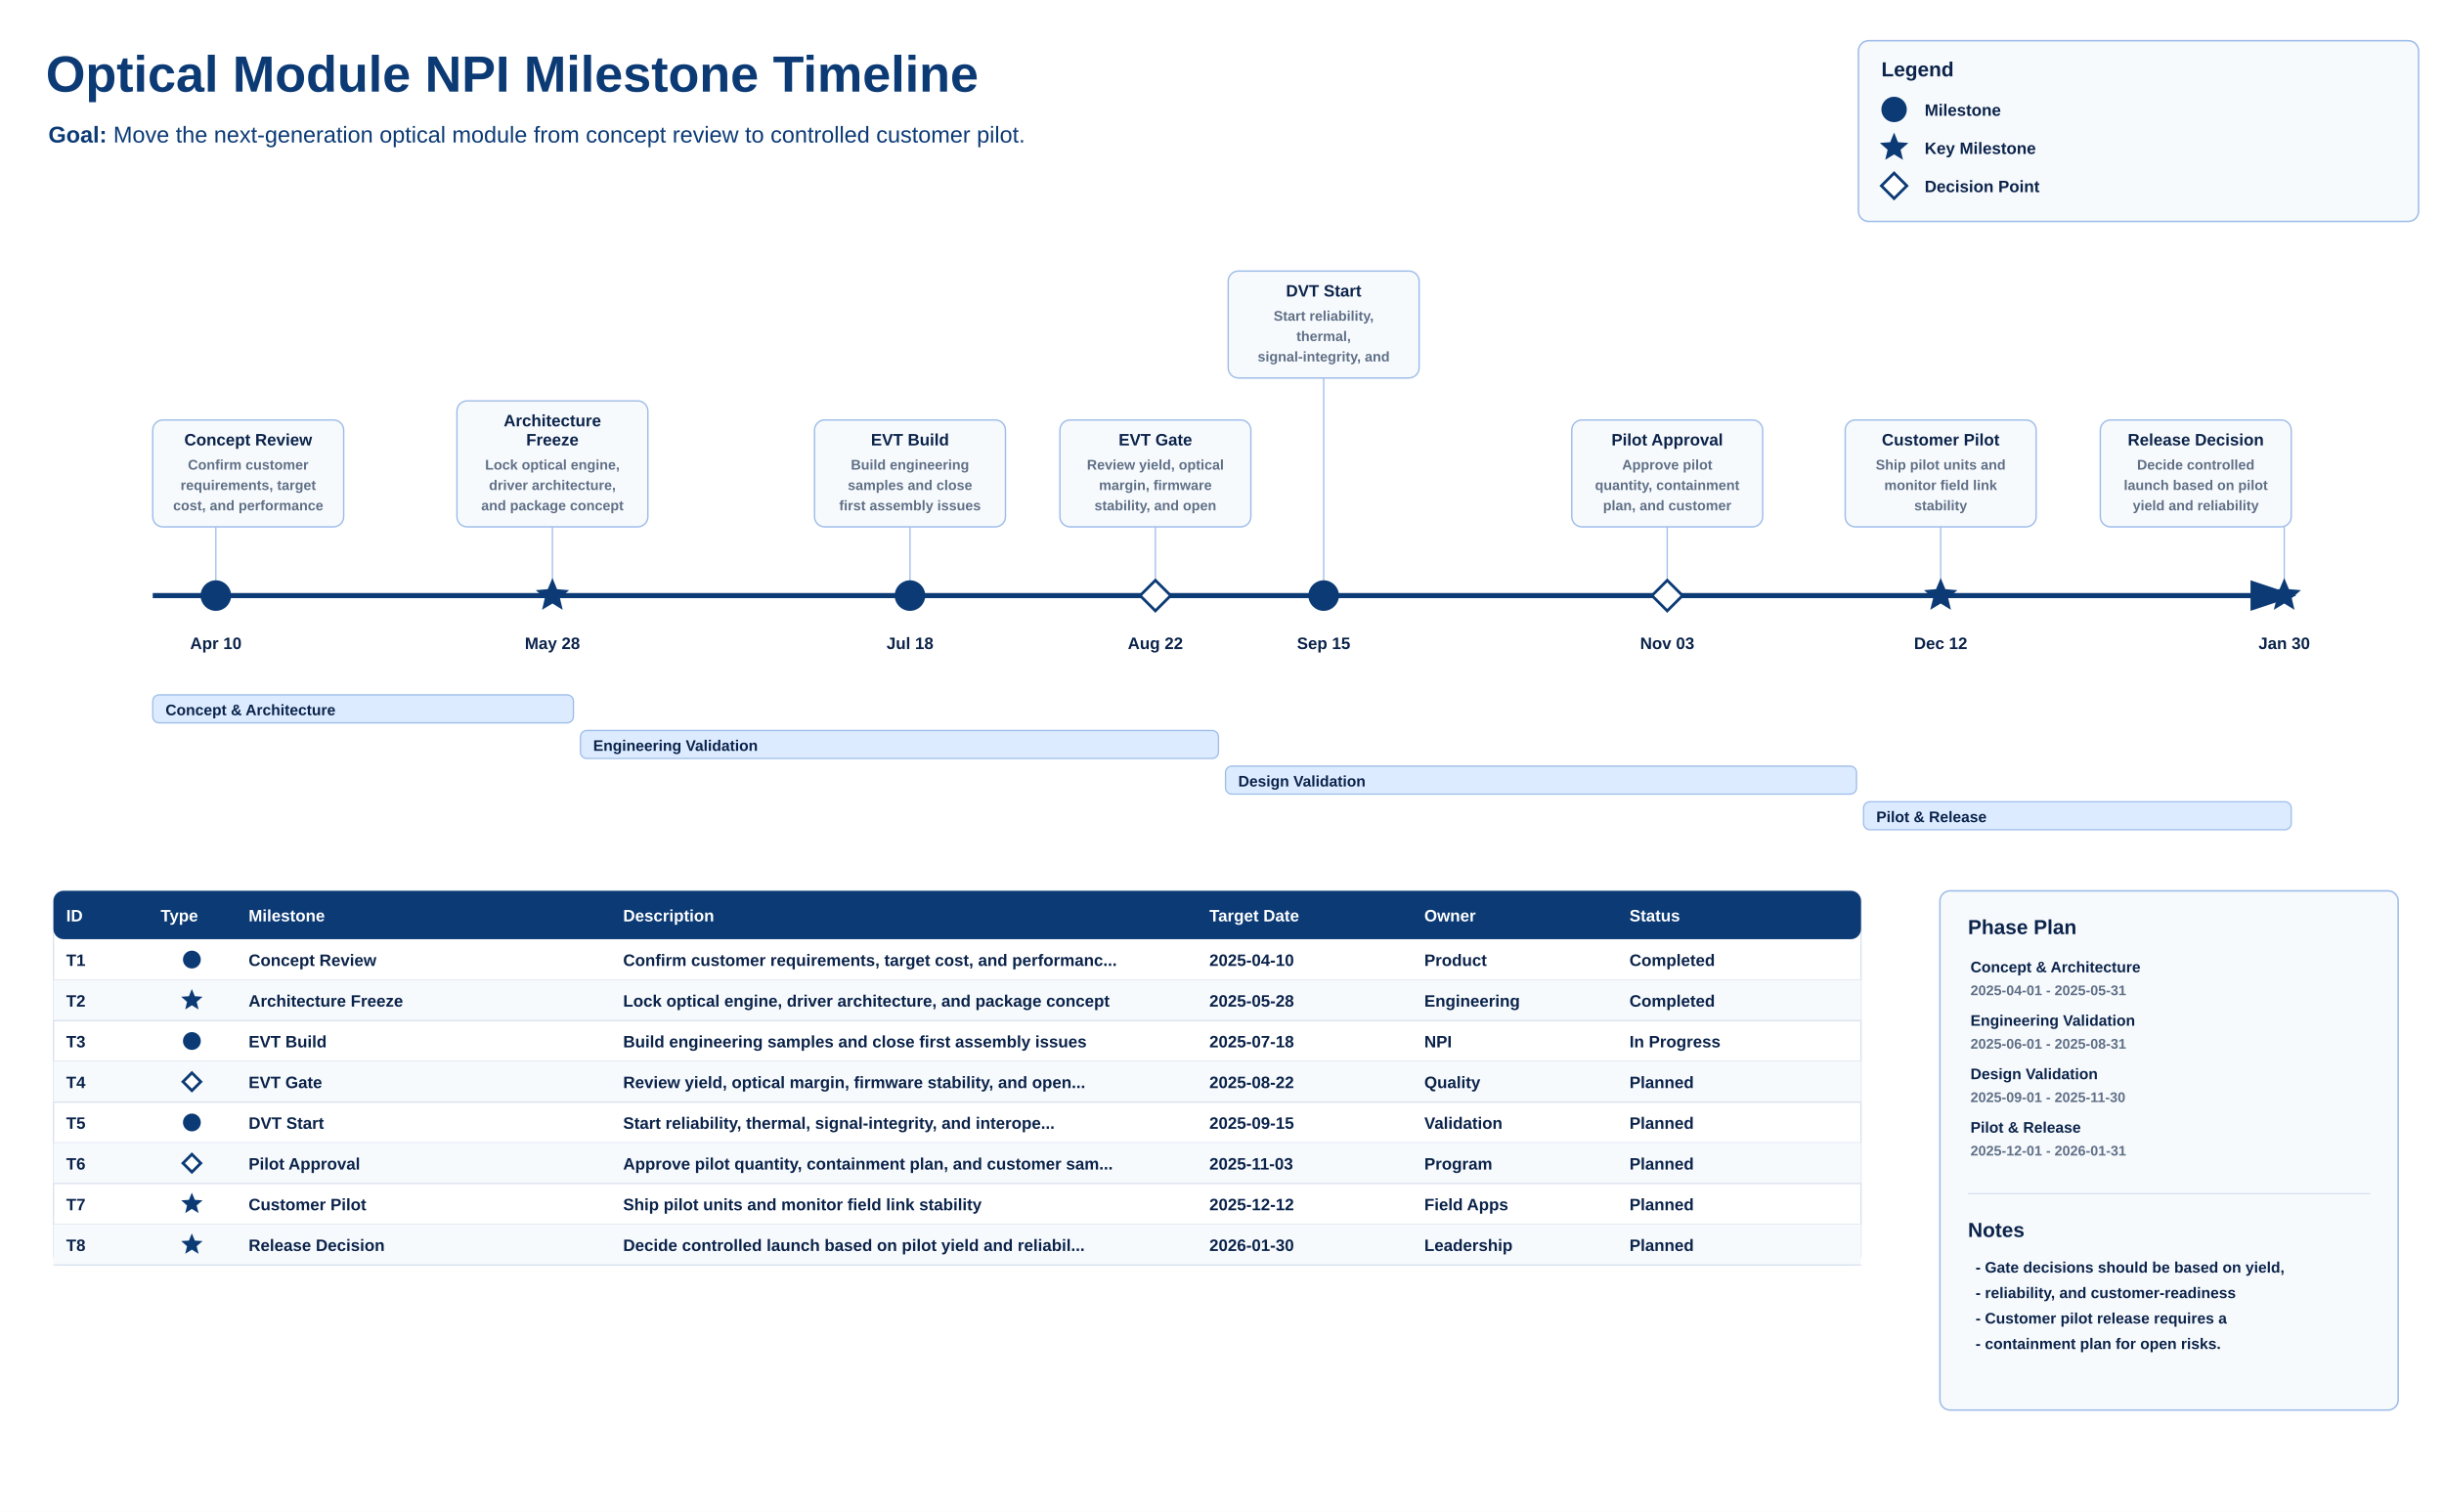
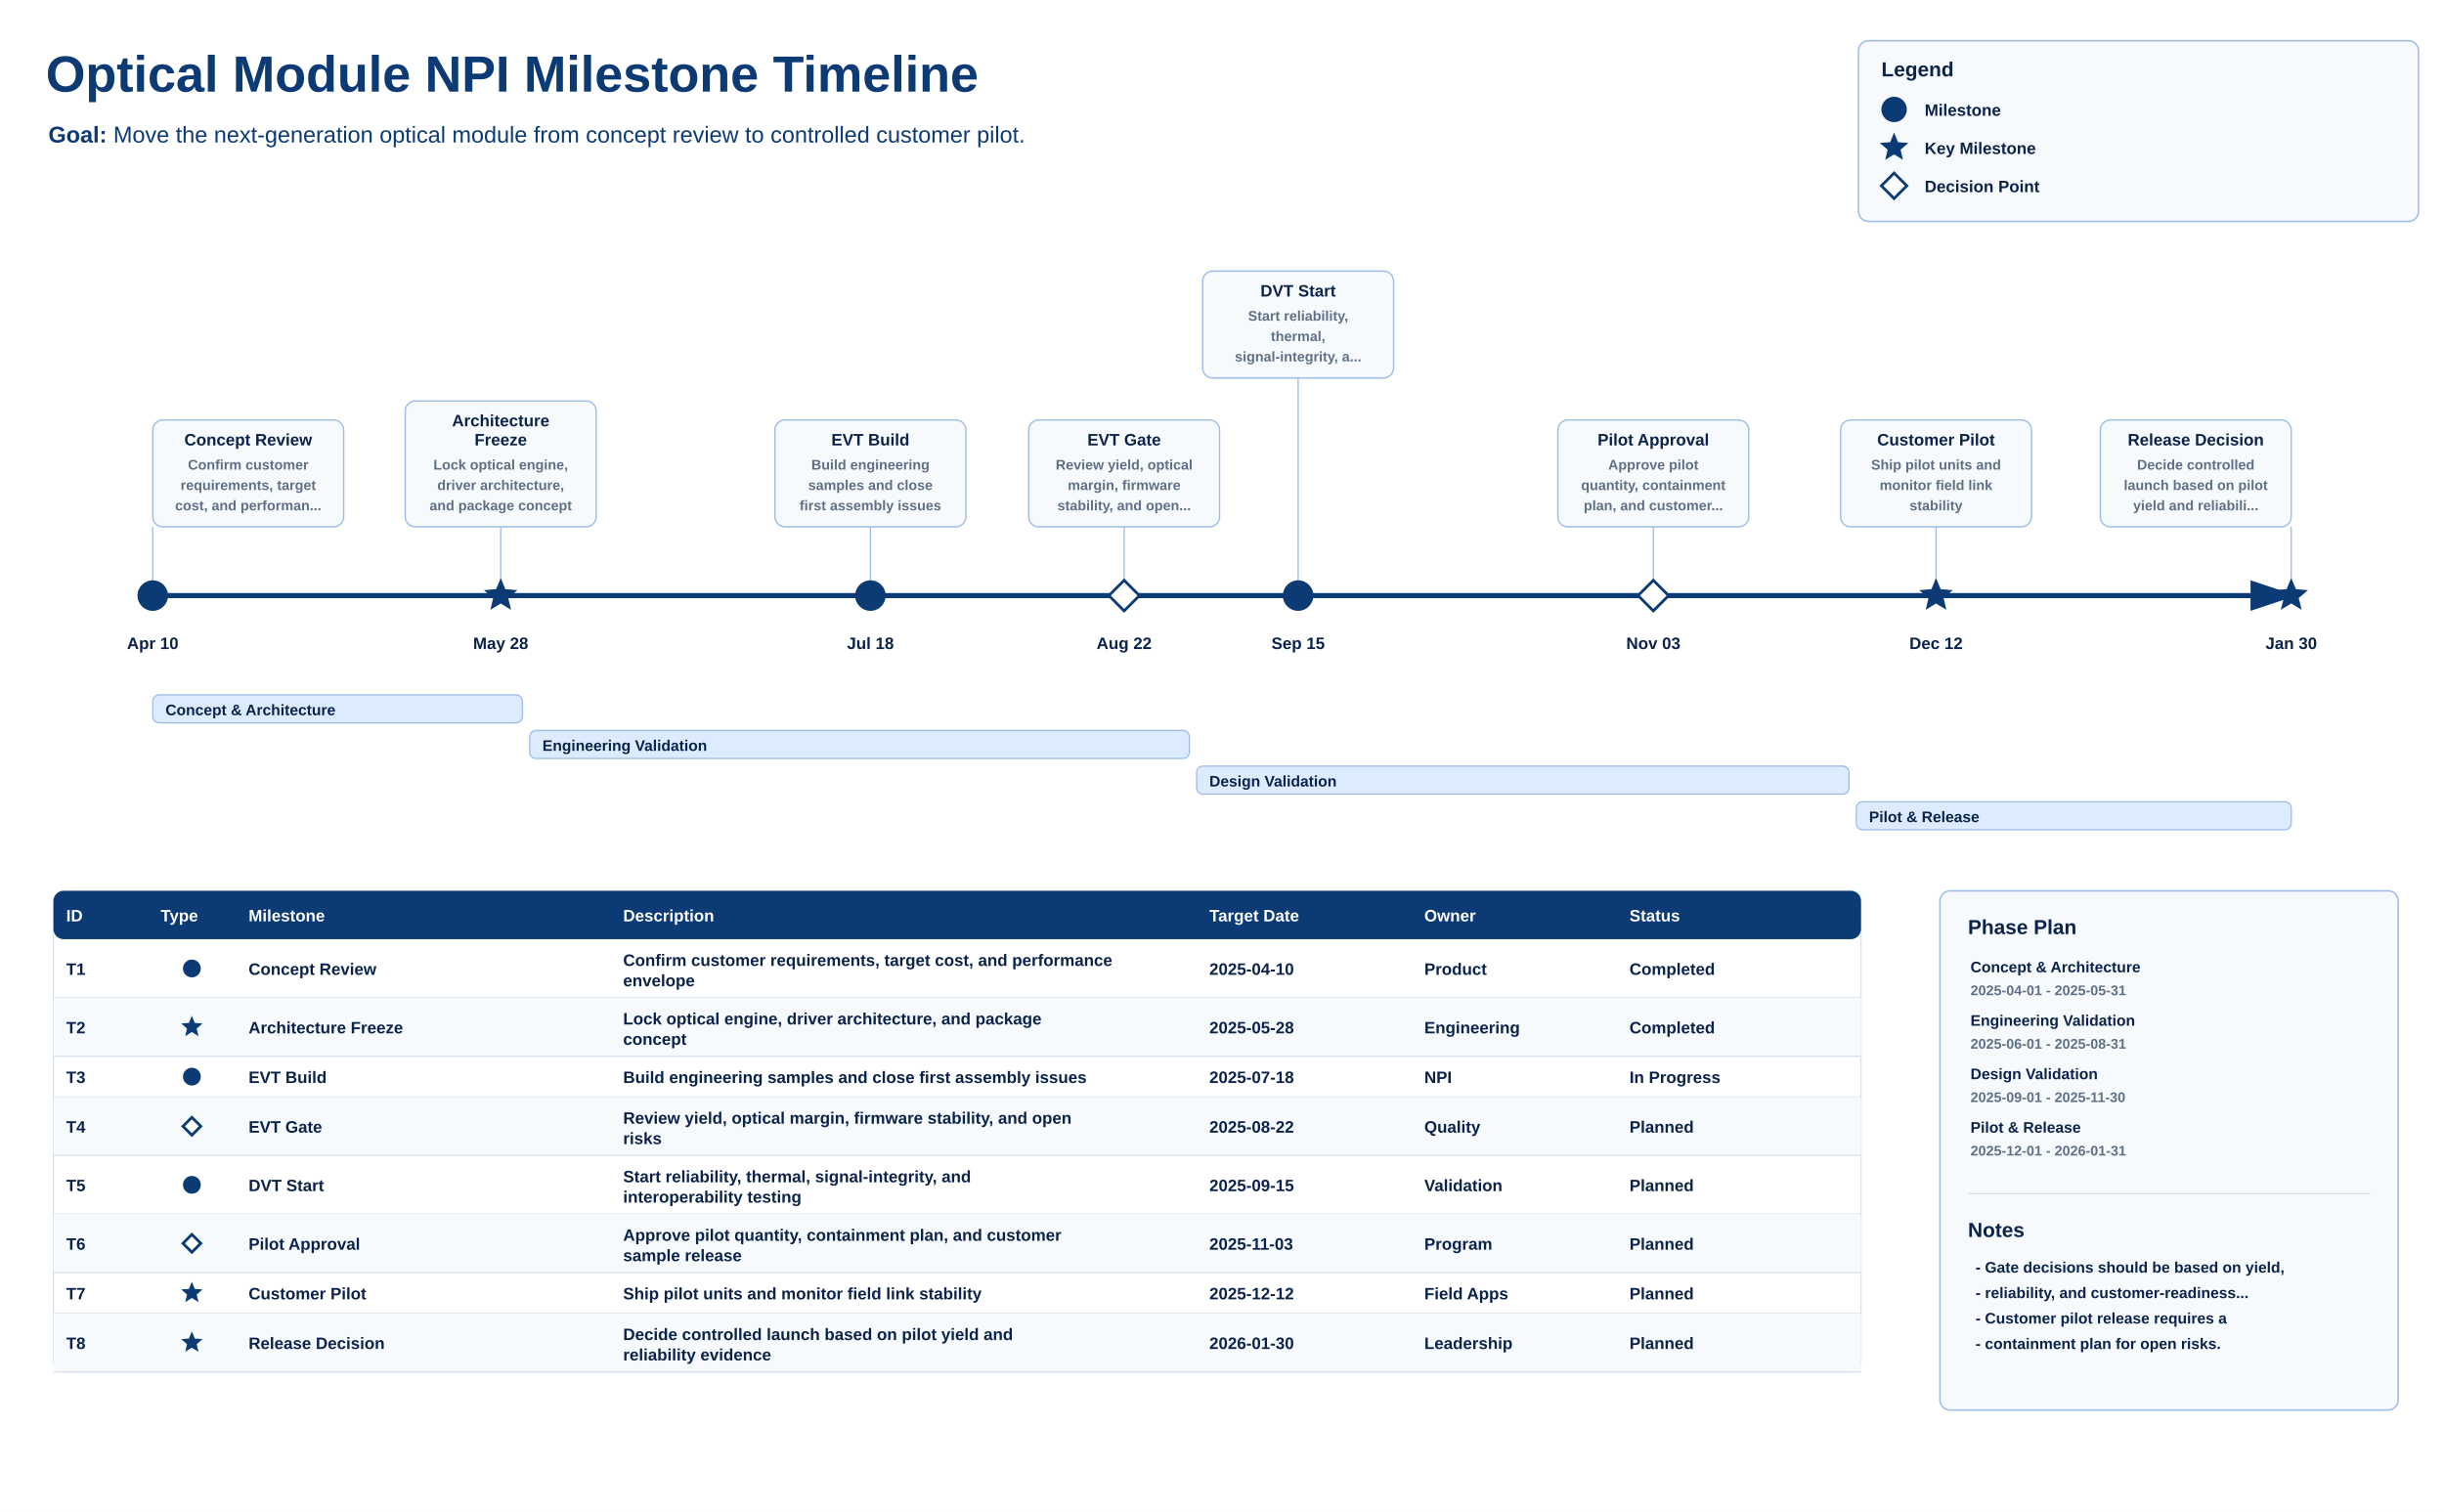
<svg xmlns="http://www.w3.org/2000/svg" width="1920" height="1188" viewBox="0 0 1920 1188">
  <defs>
    <marker id="arrowNavy" markerWidth="10" markerHeight="10" refX="8" refY="3" orient="auto" markerUnits="strokeWidth">
      <path d="M0,0 L0,6 L9,3 z" fill="#0B3A75" />
    </marker>
  </defs>
  <rect width="1920" height="1188" fill="#FFFFFF" />
  <text x="36" y="72" font-family="Arial" font-size="40" font-weight="700" fill="#0B3A75">Optical Module NPI Milestone Timeline</text>
  <text x="38" y="112" font-family="Arial" font-size="18" font-weight="700" fill="#0B3A75">Goal: <tspan font-weight="500">Move the next-generation optical module from concept review to controlled customer pilot.</tspan>
  </text>
  <g id="roadmap-legend" class="roadmap-legend">
    <rect x="1460" y="32" width="440" height="142" rx="8" fill="#F7FAFD" stroke="#9DBCE8" stroke-width="1.2" />
    <text x="1478" y="60" font-family="Arial" font-size="16" font-weight="700" fill="#0B234A">Legend</text>
    <circle cx="1488" cy="86" r="10" fill="#0B3A75" />
    <text x="1512" y="91" font-family="Arial" font-size="13" font-weight="700" fill="#0B234A">Milestone</text>
    <polygon points="1488.0,106.0 1490.6,112.4 1497.5,112.9 1492.3,117.4 1493.9,124.1 1488.0,120.5 1482.1,124.1 1483.7,117.4 1478.5,112.9 1485.4,112.4" fill="#0B3A75" stroke="#0B3A75" stroke-width="1.4" />
    <text x="1512" y="121" font-family="Arial" font-size="13" font-weight="700" fill="#0B234A">Key Milestone</text>
    <polygon points="1488,136 1498,146 1488,156 1478,146" fill="#FFFFFF" stroke="#0B3A75" stroke-width="2.2" />
    <text x="1512" y="151" font-family="Arial" font-size="13" font-weight="700" fill="#0B234A">Decision Point</text>
  </g>
  <g id="roadmap-timeline" class="roadmap-timeline roadmap-milestone">
    <g id="roadmap-phases" class="roadmap-phases">
-       <rect x="120" y="546" width="330.492" height="22" rx="5" fill="#DCEBFF" stroke="#9DBCE8" stroke-width="1" />
+       <rect x="120" y="546" width="290.441" height="22" rx="5" fill="#DCEBFF" stroke="#9DBCE8" stroke-width="1" />
      <text x="130" y="562" font-family="Arial" font-size="12" font-weight="700" fill="#0B234A">Concept &amp; Architecture</text>
-       <rect x="456.0" y="574" width="501.246" height="22" rx="5" fill="#DCEBFF" stroke="#9DBCE8" stroke-width="1" />
-       <text x="466.0" y="590" font-family="Arial" font-size="12" font-weight="700" fill="#0B234A">Engineering Validation</text>
-       <rect x="962.754" y="602" width="495.738" height="22" rx="5" fill="#DCEBFF" stroke="#9DBCE8" stroke-width="1" />
-       <text x="972.754" y="618" font-family="Arial" font-size="12" font-weight="700" fill="#0B234A">Design Validation</text>
-       <rect x="1464.0" y="630" width="336.0" height="22" rx="5" fill="#DCEBFF" stroke="#9DBCE8" stroke-width="1" />
-       <text x="1474.0" y="646" font-family="Arial" font-size="12" font-weight="700" fill="#0B234A">Pilot &amp; Release</text>
+       <rect x="416.136" y="574" width="518.237" height="22" rx="5" fill="#DCEBFF" stroke="#9DBCE8" stroke-width="1" />
+       <text x="426.136" y="590" font-family="Arial" font-size="12" font-weight="700" fill="#0B234A">Engineering Validation</text>
+       <rect x="940.068" y="602" width="512.542" height="22" rx="5" fill="#DCEBFF" stroke="#9DBCE8" stroke-width="1" />
+       <text x="950.068" y="618" font-family="Arial" font-size="12" font-weight="700" fill="#0B234A">Design Validation</text>
+       <rect x="1458.305" y="630" width="341.695" height="22" rx="5" fill="#DCEBFF" stroke="#9DBCE8" stroke-width="1" />
+       <text x="1468.305" y="646" font-family="Arial" font-size="12" font-weight="700" fill="#0B234A">Pilot &amp; Release</text>
    </g>
    <line x1="120" y1="468" x2="1800" y2="468" stroke="#0B3A75" stroke-width="4" marker-end="url(#arrowNavy)" />
    <g id="roadmap-milestones" class="roadmap-milestones">
      <g class="roadmap-milestone" data-id="T1">
-         <line x1="169.574" y1="414" x2="169.574" y2="468" stroke="#9DBCE8" stroke-width="1" />
-         <circle cx="169.574" cy="468" r="12" fill="#0B3A75" />
-         <text x="169.574" y="510" text-anchor="middle" font-family="Arial" font-size="13" font-weight="700" fill="#0B234A">Apr 10</text>
+         <line x1="120" y1="414" x2="120" y2="468" stroke="#9DBCE8" stroke-width="1" />
+         <circle cx="120" cy="468" r="12" fill="#0B3A75" />
+         <text x="120" y="510" text-anchor="middle" font-family="Arial" font-size="13" font-weight="700" fill="#0B234A">Apr 10</text>
        <rect x="120" y="330" width="150" height="84" rx="8" fill="#F7FAFD" stroke="#9DBCE8" stroke-width="1.1" />
        <text x="195.0" y="350" text-anchor="middle" font-family="Arial" font-size="13" font-weight="700" fill="#0B234A">Concept Review</text>
        <text x="195.0" y="369" text-anchor="middle" font-family="Arial" font-size="11" font-weight="600" fill="#5F6F86">Confirm customer</text>
        <text x="195.0" y="385" text-anchor="middle" font-family="Arial" font-size="11" font-weight="600" fill="#5F6F86">requirements, target</text>
-         <text x="195.0" y="401" text-anchor="middle" font-family="Arial" font-size="11" font-weight="600" fill="#5F6F86">cost, and performance</text>
+         <text x="195.0" y="401" text-anchor="middle" font-family="Arial" font-size="11" font-weight="600" fill="#5F6F86">cost, and performan...</text>
      </g>
      <g class="roadmap-milestone" data-id="T2">
-         <line x1="433.967" y1="414" x2="433.967" y2="468" stroke="#9DBCE8" stroke-width="1" />
-         <polygon points="434.0,456.0 437.1,463.6 445.4,464.3 439.1,469.7 441.0,477.7 434.0,473.4 426.9,477.7 428.8,469.7 422.6,464.3 430.8,463.6" fill="#0B3A75" stroke="#0B3A75" stroke-width="1.4" />
-         <text x="433.967" y="510" text-anchor="middle" font-family="Arial" font-size="13" font-weight="700" fill="#0B234A">May 28</text>
-         <rect x="358.967" y="315" width="150" height="99" rx="8" fill="#F7FAFD" stroke="#9DBCE8" stroke-width="1.1" />
-         <text x="433.967" y="335" text-anchor="middle" font-family="Arial" font-size="13" font-weight="700" fill="#0B234A">Architecture</text>
-         <text x="433.967" y="350" text-anchor="middle" font-family="Arial" font-size="13" font-weight="700" fill="#0B234A">Freeze</text>
-         <text x="433.967" y="369" text-anchor="middle" font-family="Arial" font-size="11" font-weight="600" fill="#5F6F86">Lock optical engine,</text>
-         <text x="433.967" y="385" text-anchor="middle" font-family="Arial" font-size="11" font-weight="600" fill="#5F6F86">driver architecture,</text>
-         <text x="433.967" y="401" text-anchor="middle" font-family="Arial" font-size="11" font-weight="600" fill="#5F6F86">and package concept</text>
+         <line x1="393.356" y1="414" x2="393.356" y2="468" stroke="#9DBCE8" stroke-width="1" />
+         <polygon points="393.4,456.0 396.5,463.6 404.8,464.3 398.5,469.7 400.4,477.7 393.4,473.4 386.3,477.7 388.2,469.7 381.9,464.3 390.2,463.6" fill="#0B3A75" stroke="#0B3A75" stroke-width="1.4" />
+         <text x="393.356" y="510" text-anchor="middle" font-family="Arial" font-size="13" font-weight="700" fill="#0B234A">May 28</text>
+         <rect x="318.356" y="315" width="150" height="99" rx="8" fill="#F7FAFD" stroke="#9DBCE8" stroke-width="1.1" />
+         <text x="393.356" y="335" text-anchor="middle" font-family="Arial" font-size="13" font-weight="700" fill="#0B234A">Architecture</text>
+         <text x="393.356" y="350" text-anchor="middle" font-family="Arial" font-size="13" font-weight="700" fill="#0B234A">Freeze</text>
+         <text x="393.356" y="369" text-anchor="middle" font-family="Arial" font-size="11" font-weight="600" fill="#5F6F86">Lock optical engine,</text>
+         <text x="393.356" y="385" text-anchor="middle" font-family="Arial" font-size="11" font-weight="600" fill="#5F6F86">driver architecture,</text>
+         <text x="393.356" y="401" text-anchor="middle" font-family="Arial" font-size="11" font-weight="600" fill="#5F6F86">and package concept</text>
      </g>
      <g class="roadmap-milestone" data-id="T3">
-         <line x1="714.885" y1="414" x2="714.885" y2="468" stroke="#9DBCE8" stroke-width="1" />
-         <circle cx="714.885" cy="468" r="12" fill="#0B3A75" />
-         <text x="714.885" y="510" text-anchor="middle" font-family="Arial" font-size="13" font-weight="700" fill="#0B234A">Jul 18</text>
-         <rect x="639.885" y="330" width="150" height="84" rx="8" fill="#F7FAFD" stroke="#9DBCE8" stroke-width="1.1" />
-         <text x="714.885" y="350" text-anchor="middle" font-family="Arial" font-size="13" font-weight="700" fill="#0B234A">EVT Build</text>
-         <text x="714.885" y="369" text-anchor="middle" font-family="Arial" font-size="11" font-weight="600" fill="#5F6F86">Build engineering</text>
-         <text x="714.885" y="385" text-anchor="middle" font-family="Arial" font-size="11" font-weight="600" fill="#5F6F86">samples and close</text>
-         <text x="714.885" y="401" text-anchor="middle" font-family="Arial" font-size="11" font-weight="600" fill="#5F6F86">first assembly issues</text>
+         <line x1="683.797" y1="414" x2="683.797" y2="468" stroke="#9DBCE8" stroke-width="1" />
+         <circle cx="683.797" cy="468" r="12" fill="#0B3A75" />
+         <text x="683.797" y="510" text-anchor="middle" font-family="Arial" font-size="13" font-weight="700" fill="#0B234A">Jul 18</text>
+         <rect x="608.797" y="330" width="150" height="84" rx="8" fill="#F7FAFD" stroke="#9DBCE8" stroke-width="1.1" />
+         <text x="683.797" y="350" text-anchor="middle" font-family="Arial" font-size="13" font-weight="700" fill="#0B234A">EVT Build</text>
+         <text x="683.797" y="369" text-anchor="middle" font-family="Arial" font-size="11" font-weight="600" fill="#5F6F86">Build engineering</text>
+         <text x="683.797" y="385" text-anchor="middle" font-family="Arial" font-size="11" font-weight="600" fill="#5F6F86">samples and close</text>
+         <text x="683.797" y="401" text-anchor="middle" font-family="Arial" font-size="11" font-weight="600" fill="#5F6F86">first assembly issues</text>
      </g>
      <g class="roadmap-milestone" data-id="T4">
-         <line x1="907.672" y1="414" x2="907.672" y2="468" stroke="#9DBCE8" stroke-width="1" />
-         <polygon points="907.672,456 919.672,468 907.672,480 895.672,468" fill="#FFFFFF" stroke="#0B3A75" stroke-width="2.2" />
-         <text x="907.672" y="510" text-anchor="middle" font-family="Arial" font-size="13" font-weight="700" fill="#0B234A">Aug 22</text>
-         <rect x="832.672" y="330" width="150" height="84" rx="8" fill="#F7FAFD" stroke="#9DBCE8" stroke-width="1.1" />
-         <text x="907.672" y="350" text-anchor="middle" font-family="Arial" font-size="13" font-weight="700" fill="#0B234A">EVT Gate</text>
-         <text x="907.672" y="369" text-anchor="middle" font-family="Arial" font-size="11" font-weight="600" fill="#5F6F86">Review yield, optical</text>
-         <text x="907.672" y="385" text-anchor="middle" font-family="Arial" font-size="11" font-weight="600" fill="#5F6F86">margin, firmware</text>
-         <text x="907.672" y="401" text-anchor="middle" font-family="Arial" font-size="11" font-weight="600" fill="#5F6F86">stability, and open</text>
+         <line x1="883.119" y1="414" x2="883.119" y2="468" stroke="#9DBCE8" stroke-width="1" />
+         <polygon points="883.119,456 895.119,468 883.119,480 871.119,468" fill="#FFFFFF" stroke="#0B3A75" stroke-width="2.2" />
+         <text x="883.119" y="510" text-anchor="middle" font-family="Arial" font-size="13" font-weight="700" fill="#0B234A">Aug 22</text>
+         <rect x="808.119" y="330" width="150" height="84" rx="8" fill="#F7FAFD" stroke="#9DBCE8" stroke-width="1.1" />
+         <text x="883.119" y="350" text-anchor="middle" font-family="Arial" font-size="13" font-weight="700" fill="#0B234A">EVT Gate</text>
+         <text x="883.119" y="369" text-anchor="middle" font-family="Arial" font-size="11" font-weight="600" fill="#5F6F86">Review yield, optical</text>
+         <text x="883.119" y="385" text-anchor="middle" font-family="Arial" font-size="11" font-weight="600" fill="#5F6F86">margin, firmware</text>
+         <text x="883.119" y="401" text-anchor="middle" font-family="Arial" font-size="11" font-weight="600" fill="#5F6F86">stability, and open...</text>
      </g>
      <g class="roadmap-milestone" data-id="T5">
-         <line x1="1039.869" y1="297" x2="1039.869" y2="468" stroke="#9DBCE8" stroke-width="1" />
-         <circle cx="1039.869" cy="468" r="12" fill="#0B3A75" />
-         <text x="1039.869" y="510" text-anchor="middle" font-family="Arial" font-size="13" font-weight="700" fill="#0B234A">Sep 15</text>
-         <rect x="964.869" y="213" width="150" height="84" rx="8" fill="#F7FAFD" stroke="#9DBCE8" stroke-width="1.1" />
-         <text x="1039.869" y="233" text-anchor="middle" font-family="Arial" font-size="13" font-weight="700" fill="#0B234A">DVT Start</text>
-         <text x="1039.869" y="252" text-anchor="middle" font-family="Arial" font-size="11" font-weight="600" fill="#5F6F86">Start reliability,</text>
-         <text x="1039.869" y="268" text-anchor="middle" font-family="Arial" font-size="11" font-weight="600" fill="#5F6F86">thermal,</text>
-         <text x="1039.869" y="284" text-anchor="middle" font-family="Arial" font-size="11" font-weight="600" fill="#5F6F86">signal-integrity, and</text>
+         <line x1="1019.797" y1="297" x2="1019.797" y2="468" stroke="#9DBCE8" stroke-width="1" />
+         <circle cx="1019.797" cy="468" r="12" fill="#0B3A75" />
+         <text x="1019.797" y="510" text-anchor="middle" font-family="Arial" font-size="13" font-weight="700" fill="#0B234A">Sep 15</text>
+         <rect x="944.797" y="213" width="150" height="84" rx="8" fill="#F7FAFD" stroke="#9DBCE8" stroke-width="1.1" />
+         <text x="1019.797" y="233" text-anchor="middle" font-family="Arial" font-size="13" font-weight="700" fill="#0B234A">DVT Start</text>
+         <text x="1019.797" y="252" text-anchor="middle" font-family="Arial" font-size="11" font-weight="600" fill="#5F6F86">Start reliability,</text>
+         <text x="1019.797" y="268" text-anchor="middle" font-family="Arial" font-size="11" font-weight="600" fill="#5F6F86">thermal,</text>
+         <text x="1019.797" y="284" text-anchor="middle" font-family="Arial" font-size="11" font-weight="600" fill="#5F6F86">signal-integrity, a...</text>
      </g>
      <g class="roadmap-milestone" data-id="T6">
-         <line x1="1309.77" y1="414" x2="1309.77" y2="468" stroke="#9DBCE8" stroke-width="1" />
-         <polygon points="1309.77,456 1321.77,468 1309.77,480 1297.77,468" fill="#FFFFFF" stroke="#0B3A75" stroke-width="2.2" />
-         <text x="1309.77" y="510" text-anchor="middle" font-family="Arial" font-size="13" font-weight="700" fill="#0B234A">Nov 03</text>
-         <rect x="1234.77" y="330" width="150" height="84" rx="8" fill="#F7FAFD" stroke="#9DBCE8" stroke-width="1.1" />
-         <text x="1309.77" y="350" text-anchor="middle" font-family="Arial" font-size="13" font-weight="700" fill="#0B234A">Pilot Approval</text>
-         <text x="1309.77" y="369" text-anchor="middle" font-family="Arial" font-size="11" font-weight="600" fill="#5F6F86">Approve pilot</text>
-         <text x="1309.77" y="385" text-anchor="middle" font-family="Arial" font-size="11" font-weight="600" fill="#5F6F86">quantity, containment</text>
-         <text x="1309.77" y="401" text-anchor="middle" font-family="Arial" font-size="11" font-weight="600" fill="#5F6F86">plan, and customer</text>
+         <line x1="1298.847" y1="414" x2="1298.847" y2="468" stroke="#9DBCE8" stroke-width="1" />
+         <polygon points="1298.847,456 1310.847,468 1298.847,480 1286.847,468" fill="#FFFFFF" stroke="#0B3A75" stroke-width="2.2" />
+         <text x="1298.847" y="510" text-anchor="middle" font-family="Arial" font-size="13" font-weight="700" fill="#0B234A">Nov 03</text>
+         <rect x="1223.847" y="330" width="150" height="84" rx="8" fill="#F7FAFD" stroke="#9DBCE8" stroke-width="1.1" />
+         <text x="1298.847" y="350" text-anchor="middle" font-family="Arial" font-size="13" font-weight="700" fill="#0B234A">Pilot Approval</text>
+         <text x="1298.847" y="369" text-anchor="middle" font-family="Arial" font-size="11" font-weight="600" fill="#5F6F86">Approve pilot</text>
+         <text x="1298.847" y="385" text-anchor="middle" font-family="Arial" font-size="11" font-weight="600" fill="#5F6F86">quantity, containment</text>
+         <text x="1298.847" y="401" text-anchor="middle" font-family="Arial" font-size="11" font-weight="600" fill="#5F6F86">plan, and customer...</text>
      </g>
      <g class="roadmap-milestone" data-id="T7">
-         <line x1="1524.59" y1="414" x2="1524.59" y2="468" stroke="#9DBCE8" stroke-width="1" />
-         <polygon points="1524.6,456.0 1527.8,463.6 1536.0,464.3 1529.7,469.7 1531.6,477.7 1524.6,473.4 1517.5,477.7 1519.5,469.7 1513.2,464.3 1521.4,463.6" fill="#0B3A75" stroke="#0B3A75" stroke-width="1.4" />
-         <text x="1524.59" y="510" text-anchor="middle" font-family="Arial" font-size="13" font-weight="700" fill="#0B234A">Dec 12</text>
-         <rect x="1449.59" y="330" width="150" height="84" rx="8" fill="#F7FAFD" stroke="#9DBCE8" stroke-width="1.1" />
-         <text x="1524.59" y="350" text-anchor="middle" font-family="Arial" font-size="13" font-weight="700" fill="#0B234A">Customer Pilot</text>
-         <text x="1524.59" y="369" text-anchor="middle" font-family="Arial" font-size="11" font-weight="600" fill="#5F6F86">Ship pilot units and</text>
-         <text x="1524.59" y="385" text-anchor="middle" font-family="Arial" font-size="11" font-weight="600" fill="#5F6F86">monitor field link</text>
-         <text x="1524.59" y="401" text-anchor="middle" font-family="Arial" font-size="11" font-weight="600" fill="#5F6F86">stability</text>
+         <line x1="1520.949" y1="414" x2="1520.949" y2="468" stroke="#9DBCE8" stroke-width="1" />
+         <polygon points="1520.9,456.0 1524.1,463.6 1532.4,464.3 1526.1,469.7 1528.0,477.7 1520.9,473.4 1513.9,477.7 1515.8,469.7 1509.5,464.3 1517.8,463.6" fill="#0B3A75" stroke="#0B3A75" stroke-width="1.4" />
+         <text x="1520.949" y="510" text-anchor="middle" font-family="Arial" font-size="13" font-weight="700" fill="#0B234A">Dec 12</text>
+         <rect x="1445.949" y="330" width="150" height="84" rx="8" fill="#F7FAFD" stroke="#9DBCE8" stroke-width="1.1" />
+         <text x="1520.949" y="350" text-anchor="middle" font-family="Arial" font-size="13" font-weight="700" fill="#0B234A">Customer Pilot</text>
+         <text x="1520.949" y="369" text-anchor="middle" font-family="Arial" font-size="11" font-weight="600" fill="#5F6F86">Ship pilot units and</text>
+         <text x="1520.949" y="385" text-anchor="middle" font-family="Arial" font-size="11" font-weight="600" fill="#5F6F86">monitor field link</text>
+         <text x="1520.949" y="401" text-anchor="middle" font-family="Arial" font-size="11" font-weight="600" fill="#5F6F86">stability</text>
      </g>
      <g class="roadmap-milestone" data-id="T8">
-         <line x1="1794.492" y1="414" x2="1794.492" y2="468" stroke="#9DBCE8" stroke-width="1" />
-         <polygon points="1794.5,456.0 1797.7,463.6 1805.9,464.3 1799.6,469.7 1801.5,477.7 1794.5,473.4 1787.4,477.7 1789.4,469.7 1783.1,464.3 1791.3,463.6" fill="#0B3A75" stroke="#0B3A75" stroke-width="1.4" />
-         <text x="1794.492" y="510" text-anchor="middle" font-family="Arial" font-size="13" font-weight="700" fill="#0B234A">Jan 30</text>
+         <line x1="1800" y1="414" x2="1800" y2="468" stroke="#9DBCE8" stroke-width="1" />
+         <polygon points="1800.0,456.0 1803.2,463.6 1811.4,464.3 1805.1,469.7 1807.1,477.7 1800.0,473.4 1792.9,477.7 1794.9,469.7 1788.6,464.3 1796.8,463.6" fill="#0B3A75" stroke="#0B3A75" stroke-width="1.4" />
+         <text x="1800" y="510" text-anchor="middle" font-family="Arial" font-size="13" font-weight="700" fill="#0B234A">Jan 30</text>
        <rect x="1650" y="330" width="150" height="84" rx="8" fill="#F7FAFD" stroke="#9DBCE8" stroke-width="1.1" />
        <text x="1725.0" y="350" text-anchor="middle" font-family="Arial" font-size="13" font-weight="700" fill="#0B234A">Release Decision</text>
        <text x="1725.0" y="369" text-anchor="middle" font-family="Arial" font-size="11" font-weight="600" fill="#5F6F86">Decide controlled</text>
        <text x="1725.0" y="385" text-anchor="middle" font-family="Arial" font-size="11" font-weight="600" fill="#5F6F86">launch based on pilot</text>
-         <text x="1725.0" y="401" text-anchor="middle" font-family="Arial" font-size="11" font-weight="600" fill="#5F6F86">yield and reliability</text>
+         <text x="1725.0" y="401" text-anchor="middle" font-family="Arial" font-size="11" font-weight="600" fill="#5F6F86">yield and reliabili...</text>
      </g>
    </g>
  </g>
  <g id="roadmap-table" class="roadmap-table">
-     <rect x="42" y="700" width="1420" height="294" rx="8" fill="#FFFFFF" stroke="#D8E1EE" stroke-width="1" />
+     <rect x="42" y="700" width="1420" height="378" rx="8" fill="#FFFFFF" stroke="#D8E1EE" stroke-width="1" />
    <rect x="42" y="700" width="1420" height="38" rx="8" fill="#0B3A75" />
    <text x="52" y="724" font-family="Arial" font-size="13" font-weight="700" fill="#FFFFFF">ID</text>
    <text x="126.198" y="724" font-family="Arial" font-size="13" font-weight="700" fill="#FFFFFF">Type</text>
    <text x="195.279" y="724" font-family="Arial" font-size="13" font-weight="700" fill="#FFFFFF">Milestone</text>
    <text x="489.514" y="724" font-family="Arial" font-size="13" font-weight="700" fill="#FFFFFF">Description</text>
    <text x="950.054" y="724" font-family="Arial" font-size="13" font-weight="700" fill="#FFFFFF">Target Date</text>
    <text x="1118.919" y="724" font-family="Arial" font-size="13" font-weight="700" fill="#FFFFFF">Owner</text>
    <text x="1280.108" y="724" font-family="Arial" font-size="13" font-weight="700" fill="#FFFFFF">Status</text>
-     <text x="52" y="759" font-family="Arial" font-size="13" font-weight="600" fill="#0B234A">T1</text>
-     <circle cx="150.739" cy="754.0" r="7" fill="#0B3A75" />
-     <text x="195.279" y="759" font-family="Arial" font-size="13" font-weight="600" fill="#0B234A">Concept Review</text>
-     <text x="489.514" y="759" font-family="Arial" font-size="13" font-weight="600" fill="#0B234A">Confirm customer requirements, target cost, and performanc...</text>
-     <text x="950.054" y="759" font-family="Arial" font-size="13" font-weight="600" fill="#0B234A">2025-04-10</text>
-     <text x="1118.919" y="759" font-family="Arial" font-size="13" font-weight="600" fill="#0B234A">Product</text>
-     <text x="1280.108" y="759" font-family="Arial" font-size="13" font-weight="600" fill="#0B234A">Completed</text>
-     <line x1="42" y1="770" x2="1462" y2="770" stroke="#D8E1EE" stroke-width="1" />
-     <rect x="42" y="770" width="1420" height="32" fill="#F7FAFD" />
-     <text x="52" y="791" font-family="Arial" font-size="13" font-weight="600" fill="#0B234A">T2</text>
-     <polygon points="150.7,779.0 152.6,783.5 157.4,783.8 153.7,787.0 154.9,791.7 150.7,789.1 146.6,791.7 147.7,787.0 144.1,783.8 148.9,783.5" fill="#0B3A75" stroke="#0B3A75" stroke-width="1.4" />
-     <text x="195.279" y="791" font-family="Arial" font-size="13" font-weight="600" fill="#0B234A">Architecture Freeze</text>
-     <text x="489.514" y="791" font-family="Arial" font-size="13" font-weight="600" fill="#0B234A">Lock optical engine, driver architecture, and package concept</text>
-     <text x="950.054" y="791" font-family="Arial" font-size="13" font-weight="600" fill="#0B234A">2025-05-28</text>
-     <text x="1118.919" y="791" font-family="Arial" font-size="13" font-weight="600" fill="#0B234A">Engineering</text>
-     <text x="1280.108" y="791" font-family="Arial" font-size="13" font-weight="600" fill="#0B234A">Completed</text>
-     <line x1="42" y1="802" x2="1462" y2="802" stroke="#D8E1EE" stroke-width="1" />
-     <text x="52" y="823" font-family="Arial" font-size="13" font-weight="600" fill="#0B234A">T3</text>
-     <circle cx="150.739" cy="818.0" r="7" fill="#0B3A75" />
-     <text x="195.279" y="823" font-family="Arial" font-size="13" font-weight="600" fill="#0B234A">EVT Build</text>
-     <text x="489.514" y="823" font-family="Arial" font-size="13" font-weight="600" fill="#0B234A">Build engineering samples and close first assembly issues</text>
-     <text x="950.054" y="823" font-family="Arial" font-size="13" font-weight="600" fill="#0B234A">2025-07-18</text>
-     <text x="1118.919" y="823" font-family="Arial" font-size="13" font-weight="600" fill="#0B234A">NPI</text>
-     <text x="1280.108" y="823" font-family="Arial" font-size="13" font-weight="600" fill="#0B234A">In Progress</text>
-     <line x1="42" y1="834" x2="1462" y2="834" stroke="#D8E1EE" stroke-width="1" />
-     <rect x="42" y="834" width="1420" height="32" fill="#F7FAFD" />
-     <text x="52" y="855" font-family="Arial" font-size="13" font-weight="600" fill="#0B234A">T4</text>
-     <polygon points="150.739,843.0 157.739,850.0 150.739,857.0 143.739,850.0" fill="#FFFFFF" stroke="#0B3A75" stroke-width="2.2" />
-     <text x="195.279" y="855" font-family="Arial" font-size="13" font-weight="600" fill="#0B234A">EVT Gate</text>
-     <text x="489.514" y="855" font-family="Arial" font-size="13" font-weight="600" fill="#0B234A">Review yield, optical margin, firmware stability, and open...</text>
-     <text x="950.054" y="855" font-family="Arial" font-size="13" font-weight="600" fill="#0B234A">2025-08-22</text>
-     <text x="1118.919" y="855" font-family="Arial" font-size="13" font-weight="600" fill="#0B234A">Quality</text>
-     <text x="1280.108" y="855" font-family="Arial" font-size="13" font-weight="600" fill="#0B234A">Planned</text>
-     <line x1="42" y1="866" x2="1462" y2="866" stroke="#D8E1EE" stroke-width="1" />
-     <text x="52" y="887" font-family="Arial" font-size="13" font-weight="600" fill="#0B234A">T5</text>
-     <circle cx="150.739" cy="882.0" r="7" fill="#0B3A75" />
-     <text x="195.279" y="887" font-family="Arial" font-size="13" font-weight="600" fill="#0B234A">DVT Start</text>
-     <text x="489.514" y="887" font-family="Arial" font-size="13" font-weight="600" fill="#0B234A">Start reliability, thermal, signal-integrity, and interope...</text>
-     <text x="950.054" y="887" font-family="Arial" font-size="13" font-weight="600" fill="#0B234A">2025-09-15</text>
-     <text x="1118.919" y="887" font-family="Arial" font-size="13" font-weight="600" fill="#0B234A">Validation</text>
-     <text x="1280.108" y="887" font-family="Arial" font-size="13" font-weight="600" fill="#0B234A">Planned</text>
-     <line x1="42" y1="898" x2="1462" y2="898" stroke="#D8E1EE" stroke-width="1" />
-     <rect x="42" y="898" width="1420" height="32" fill="#F7FAFD" />
-     <text x="52" y="919" font-family="Arial" font-size="13" font-weight="600" fill="#0B234A">T6</text>
-     <polygon points="150.739,907.0 157.739,914.0 150.739,921.0 143.739,914.0" fill="#FFFFFF" stroke="#0B3A75" stroke-width="2.2" />
-     <text x="195.279" y="919" font-family="Arial" font-size="13" font-weight="600" fill="#0B234A">Pilot Approval</text>
-     <text x="489.514" y="919" font-family="Arial" font-size="13" font-weight="600" fill="#0B234A">Approve pilot quantity, containment plan, and customer sam...</text>
-     <text x="950.054" y="919" font-family="Arial" font-size="13" font-weight="600" fill="#0B234A">2025-11-03</text>
-     <text x="1118.919" y="919" font-family="Arial" font-size="13" font-weight="600" fill="#0B234A">Program</text>
-     <text x="1280.108" y="919" font-family="Arial" font-size="13" font-weight="600" fill="#0B234A">Planned</text>
-     <line x1="42" y1="930" x2="1462" y2="930" stroke="#D8E1EE" stroke-width="1" />
-     <text x="52" y="951" font-family="Arial" font-size="13" font-weight="600" fill="#0B234A">T7</text>
-     <polygon points="150.7,939.0 152.6,943.5 157.4,943.8 153.7,947.0 154.9,951.7 150.7,949.1 146.6,951.7 147.7,947.0 144.1,943.8 148.9,943.5" fill="#0B3A75" stroke="#0B3A75" stroke-width="1.4" />
-     <text x="195.279" y="951" font-family="Arial" font-size="13" font-weight="600" fill="#0B234A">Customer Pilot</text>
-     <text x="489.514" y="951" font-family="Arial" font-size="13" font-weight="600" fill="#0B234A">Ship pilot units and monitor field link stability</text>
-     <text x="950.054" y="951" font-family="Arial" font-size="13" font-weight="600" fill="#0B234A">2025-12-12</text>
-     <text x="1118.919" y="951" font-family="Arial" font-size="13" font-weight="600" fill="#0B234A">Field Apps</text>
-     <text x="1280.108" y="951" font-family="Arial" font-size="13" font-weight="600" fill="#0B234A">Planned</text>
-     <line x1="42" y1="962" x2="1462" y2="962" stroke="#D8E1EE" stroke-width="1" />
-     <rect x="42" y="962" width="1420" height="32" fill="#F7FAFD" />
-     <text x="52" y="983" font-family="Arial" font-size="13" font-weight="600" fill="#0B234A">T8</text>
-     <polygon points="150.7,971.0 152.6,975.5 157.4,975.8 153.7,979.0 154.9,983.7 150.7,981.1 146.6,983.7 147.7,979.0 144.1,975.8 148.9,975.5" fill="#0B3A75" stroke="#0B3A75" stroke-width="1.4" />
-     <text x="195.279" y="983" font-family="Arial" font-size="13" font-weight="600" fill="#0B234A">Release Decision</text>
-     <text x="489.514" y="983" font-family="Arial" font-size="13" font-weight="600" fill="#0B234A">Decide controlled launch based on pilot yield and reliabil...</text>
-     <text x="950.054" y="983" font-family="Arial" font-size="13" font-weight="600" fill="#0B234A">2026-01-30</text>
-     <text x="1118.919" y="983" font-family="Arial" font-size="13" font-weight="600" fill="#0B234A">Leadership</text>
-     <text x="1280.108" y="983" font-family="Arial" font-size="13" font-weight="600" fill="#0B234A">Planned</text>
-     <line x1="42" y1="994" x2="1462" y2="994" stroke="#D8E1EE" stroke-width="1" />
+     <text x="52" y="766.0" font-family="Arial" font-size="13" font-weight="600" fill="#0B234A">T1</text>
+     <circle cx="150.739" cy="761.0" r="7" fill="#0B3A75" />
+     <text x="195.279" y="766.0" font-family="Arial" font-size="13" font-weight="600" fill="#0B234A">Concept Review</text>
+     <text x="489.514" y="759" font-family="Arial" font-size="13" font-weight="600" fill="#0B234A">Confirm customer requirements, target cost, and performance</text>
+     <text x="489.514" y="775" font-family="Arial" font-size="13" font-weight="600" fill="#0B234A">envelope</text>
+     <text x="950.054" y="766.0" font-family="Arial" font-size="13" font-weight="600" fill="#0B234A">2025-04-10</text>
+     <text x="1118.919" y="766.0" font-family="Arial" font-size="13" font-weight="600" fill="#0B234A">Product</text>
+     <text x="1280.108" y="766.0" font-family="Arial" font-size="13" font-weight="600" fill="#0B234A">Completed</text>
+     <line x1="42" y1="784" x2="1462" y2="784" stroke="#D8E1EE" stroke-width="1" />
+     <rect x="42" y="784" width="1420" height="46" fill="#F7FAFD" />
+     <text x="52" y="812.0" font-family="Arial" font-size="13" font-weight="600" fill="#0B234A">T2</text>
+     <polygon points="150.7,800.0 152.6,804.5 157.4,804.8 153.7,808.0 154.9,812.7 150.7,810.1 146.6,812.7 147.7,808.0 144.1,804.8 148.9,804.5" fill="#0B3A75" stroke="#0B3A75" stroke-width="1.4" />
+     <text x="195.279" y="812.0" font-family="Arial" font-size="13" font-weight="600" fill="#0B234A">Architecture Freeze</text>
+     <text x="489.514" y="805" font-family="Arial" font-size="13" font-weight="600" fill="#0B234A">Lock optical engine, driver architecture, and package</text>
+     <text x="489.514" y="821" font-family="Arial" font-size="13" font-weight="600" fill="#0B234A">concept</text>
+     <text x="950.054" y="812.0" font-family="Arial" font-size="13" font-weight="600" fill="#0B234A">2025-05-28</text>
+     <text x="1118.919" y="812.0" font-family="Arial" font-size="13" font-weight="600" fill="#0B234A">Engineering</text>
+     <text x="1280.108" y="812.0" font-family="Arial" font-size="13" font-weight="600" fill="#0B234A">Completed</text>
+     <line x1="42" y1="830" x2="1462" y2="830" stroke="#D8E1EE" stroke-width="1" />
+     <text x="52" y="851" font-family="Arial" font-size="13" font-weight="600" fill="#0B234A">T3</text>
+     <circle cx="150.739" cy="846.0" r="7" fill="#0B3A75" />
+     <text x="195.279" y="851" font-family="Arial" font-size="13" font-weight="600" fill="#0B234A">EVT Build</text>
+     <text x="489.514" y="851" font-family="Arial" font-size="13" font-weight="600" fill="#0B234A">Build engineering samples and close first assembly issues</text>
+     <text x="950.054" y="851" font-family="Arial" font-size="13" font-weight="600" fill="#0B234A">2025-07-18</text>
+     <text x="1118.919" y="851" font-family="Arial" font-size="13" font-weight="600" fill="#0B234A">NPI</text>
+     <text x="1280.108" y="851" font-family="Arial" font-size="13" font-weight="600" fill="#0B234A">In Progress</text>
+     <line x1="42" y1="862" x2="1462" y2="862" stroke="#D8E1EE" stroke-width="1" />
+     <rect x="42" y="862" width="1420" height="46" fill="#F7FAFD" />
+     <text x="52" y="890.0" font-family="Arial" font-size="13" font-weight="600" fill="#0B234A">T4</text>
+     <polygon points="150.739,878.0 157.739,885.0 150.739,892.0 143.739,885.0" fill="#FFFFFF" stroke="#0B3A75" stroke-width="2.2" />
+     <text x="195.279" y="890.0" font-family="Arial" font-size="13" font-weight="600" fill="#0B234A">EVT Gate</text>
+     <text x="489.514" y="883" font-family="Arial" font-size="13" font-weight="600" fill="#0B234A">Review yield, optical margin, firmware stability, and open</text>
+     <text x="489.514" y="899" font-family="Arial" font-size="13" font-weight="600" fill="#0B234A">risks</text>
+     <text x="950.054" y="890.0" font-family="Arial" font-size="13" font-weight="600" fill="#0B234A">2025-08-22</text>
+     <text x="1118.919" y="890.0" font-family="Arial" font-size="13" font-weight="600" fill="#0B234A">Quality</text>
+     <text x="1280.108" y="890.0" font-family="Arial" font-size="13" font-weight="600" fill="#0B234A">Planned</text>
+     <line x1="42" y1="908" x2="1462" y2="908" stroke="#D8E1EE" stroke-width="1" />
+     <text x="52" y="936.0" font-family="Arial" font-size="13" font-weight="600" fill="#0B234A">T5</text>
+     <circle cx="150.739" cy="931.0" r="7" fill="#0B3A75" />
+     <text x="195.279" y="936.0" font-family="Arial" font-size="13" font-weight="600" fill="#0B234A">DVT Start</text>
+     <text x="489.514" y="929" font-family="Arial" font-size="13" font-weight="600" fill="#0B234A">Start reliability, thermal, signal-integrity, and</text>
+     <text x="489.514" y="945" font-family="Arial" font-size="13" font-weight="600" fill="#0B234A">interoperability testing</text>
+     <text x="950.054" y="936.0" font-family="Arial" font-size="13" font-weight="600" fill="#0B234A">2025-09-15</text>
+     <text x="1118.919" y="936.0" font-family="Arial" font-size="13" font-weight="600" fill="#0B234A">Validation</text>
+     <text x="1280.108" y="936.0" font-family="Arial" font-size="13" font-weight="600" fill="#0B234A">Planned</text>
+     <line x1="42" y1="954" x2="1462" y2="954" stroke="#D8E1EE" stroke-width="1" />
+     <rect x="42" y="954" width="1420" height="46" fill="#F7FAFD" />
+     <text x="52" y="982.0" font-family="Arial" font-size="13" font-weight="600" fill="#0B234A">T6</text>
+     <polygon points="150.739,970.0 157.739,977.0 150.739,984.0 143.739,977.0" fill="#FFFFFF" stroke="#0B3A75" stroke-width="2.2" />
+     <text x="195.279" y="982.0" font-family="Arial" font-size="13" font-weight="600" fill="#0B234A">Pilot Approval</text>
+     <text x="489.514" y="975" font-family="Arial" font-size="13" font-weight="600" fill="#0B234A">Approve pilot quantity, containment plan, and customer</text>
+     <text x="489.514" y="991" font-family="Arial" font-size="13" font-weight="600" fill="#0B234A">sample release</text>
+     <text x="950.054" y="982.0" font-family="Arial" font-size="13" font-weight="600" fill="#0B234A">2025-11-03</text>
+     <text x="1118.919" y="982.0" font-family="Arial" font-size="13" font-weight="600" fill="#0B234A">Program</text>
+     <text x="1280.108" y="982.0" font-family="Arial" font-size="13" font-weight="600" fill="#0B234A">Planned</text>
+     <line x1="42" y1="1000" x2="1462" y2="1000" stroke="#D8E1EE" stroke-width="1" />
+     <text x="52" y="1021" font-family="Arial" font-size="13" font-weight="600" fill="#0B234A">T7</text>
+     <polygon points="150.7,1009.0 152.6,1013.5 157.4,1013.8 153.7,1017.0 154.9,1021.7 150.7,1019.1 146.6,1021.7 147.7,1017.0 144.1,1013.8 148.9,1013.5" fill="#0B3A75" stroke="#0B3A75" stroke-width="1.4" />
+     <text x="195.279" y="1021" font-family="Arial" font-size="13" font-weight="600" fill="#0B234A">Customer Pilot</text>
+     <text x="489.514" y="1021" font-family="Arial" font-size="13" font-weight="600" fill="#0B234A">Ship pilot units and monitor field link stability</text>
+     <text x="950.054" y="1021" font-family="Arial" font-size="13" font-weight="600" fill="#0B234A">2025-12-12</text>
+     <text x="1118.919" y="1021" font-family="Arial" font-size="13" font-weight="600" fill="#0B234A">Field Apps</text>
+     <text x="1280.108" y="1021" font-family="Arial" font-size="13" font-weight="600" fill="#0B234A">Planned</text>
+     <line x1="42" y1="1032" x2="1462" y2="1032" stroke="#D8E1EE" stroke-width="1" />
+     <rect x="42" y="1032" width="1420" height="46" fill="#F7FAFD" />
+     <text x="52" y="1060.0" font-family="Arial" font-size="13" font-weight="600" fill="#0B234A">T8</text>
+     <polygon points="150.7,1048.0 152.6,1052.5 157.4,1052.8 153.7,1056.0 154.9,1060.7 150.7,1058.2 146.6,1060.7 147.7,1056.0 144.1,1052.8 148.9,1052.5" fill="#0B3A75" stroke="#0B3A75" stroke-width="1.4" />
+     <text x="195.279" y="1060.0" font-family="Arial" font-size="13" font-weight="600" fill="#0B234A">Release Decision</text>
+     <text x="489.514" y="1053" font-family="Arial" font-size="13" font-weight="600" fill="#0B234A">Decide controlled launch based on pilot yield and</text>
+     <text x="489.514" y="1069" font-family="Arial" font-size="13" font-weight="600" fill="#0B234A">reliability evidence</text>
+     <text x="950.054" y="1060.0" font-family="Arial" font-size="13" font-weight="600" fill="#0B234A">2026-01-30</text>
+     <text x="1118.919" y="1060.0" font-family="Arial" font-size="13" font-weight="600" fill="#0B234A">Leadership</text>
+     <text x="1280.108" y="1060.0" font-family="Arial" font-size="13" font-weight="600" fill="#0B234A">Planned</text>
+     <line x1="42" y1="1078" x2="1462" y2="1078" stroke="#D8E1EE" stroke-width="1" />
  </g>
  <g id="roadmap-summary-panel" class="roadmap-summary-panel roadmap-milestone-info-panel">
    <rect x="1524" y="700" width="360" height="408" rx="8" fill="#F7FAFD" stroke="#9DBCE8" stroke-width="1.2" />
    <text x="1546" y="734" font-family="Arial" font-size="16" font-weight="700" fill="#0B234A">Phase Plan</text>
    <text x="1548" y="764" font-family="Arial" font-size="12" font-weight="700" fill="#0B234A">Concept &amp; Architecture</text>
    <text x="1548" y="782" font-family="Arial" font-size="11" font-weight="600" fill="#5F6F86">2025-04-01 - 2025-05-31</text>
    <text x="1548" y="806" font-family="Arial" font-size="12" font-weight="700" fill="#0B234A">Engineering Validation</text>
    <text x="1548" y="824" font-family="Arial" font-size="11" font-weight="600" fill="#5F6F86">2025-06-01 - 2025-08-31</text>
    <text x="1548" y="848" font-family="Arial" font-size="12" font-weight="700" fill="#0B234A">Design Validation</text>
    <text x="1548" y="866" font-family="Arial" font-size="11" font-weight="600" fill="#5F6F86">2025-09-01 - 2025-11-30</text>
    <text x="1548" y="890" font-family="Arial" font-size="12" font-weight="700" fill="#0B234A">Pilot &amp; Release</text>
    <text x="1548" y="908" font-family="Arial" font-size="11" font-weight="600" fill="#5F6F86">2025-12-01 - 2026-01-31</text>
    <line x1="1546" y1="938" x2="1862" y2="938" stroke="#D8E1EE" stroke-width="1" />
    <text x="1546" y="972" font-family="Arial" font-size="16" font-weight="700" fill="#0B234A">Notes</text>
    <text x="1552" y="1000" font-family="Arial" font-size="12" font-weight="600" fill="#0B234A">- Gate decisions should be based on yield,</text>
-     <text x="1552" y="1020" font-family="Arial" font-size="12" font-weight="600" fill="#0B234A">- reliability, and customer-readiness</text>
+     <text x="1552" y="1020" font-family="Arial" font-size="12" font-weight="600" fill="#0B234A">- reliability, and customer-readiness...</text>
    <text x="1552" y="1040" font-family="Arial" font-size="12" font-weight="600" fill="#0B234A">- Customer pilot release requires a</text>
    <text x="1552" y="1060" font-family="Arial" font-size="12" font-weight="600" fill="#0B234A">- containment plan for open risks.</text>
  </g>
</svg>
